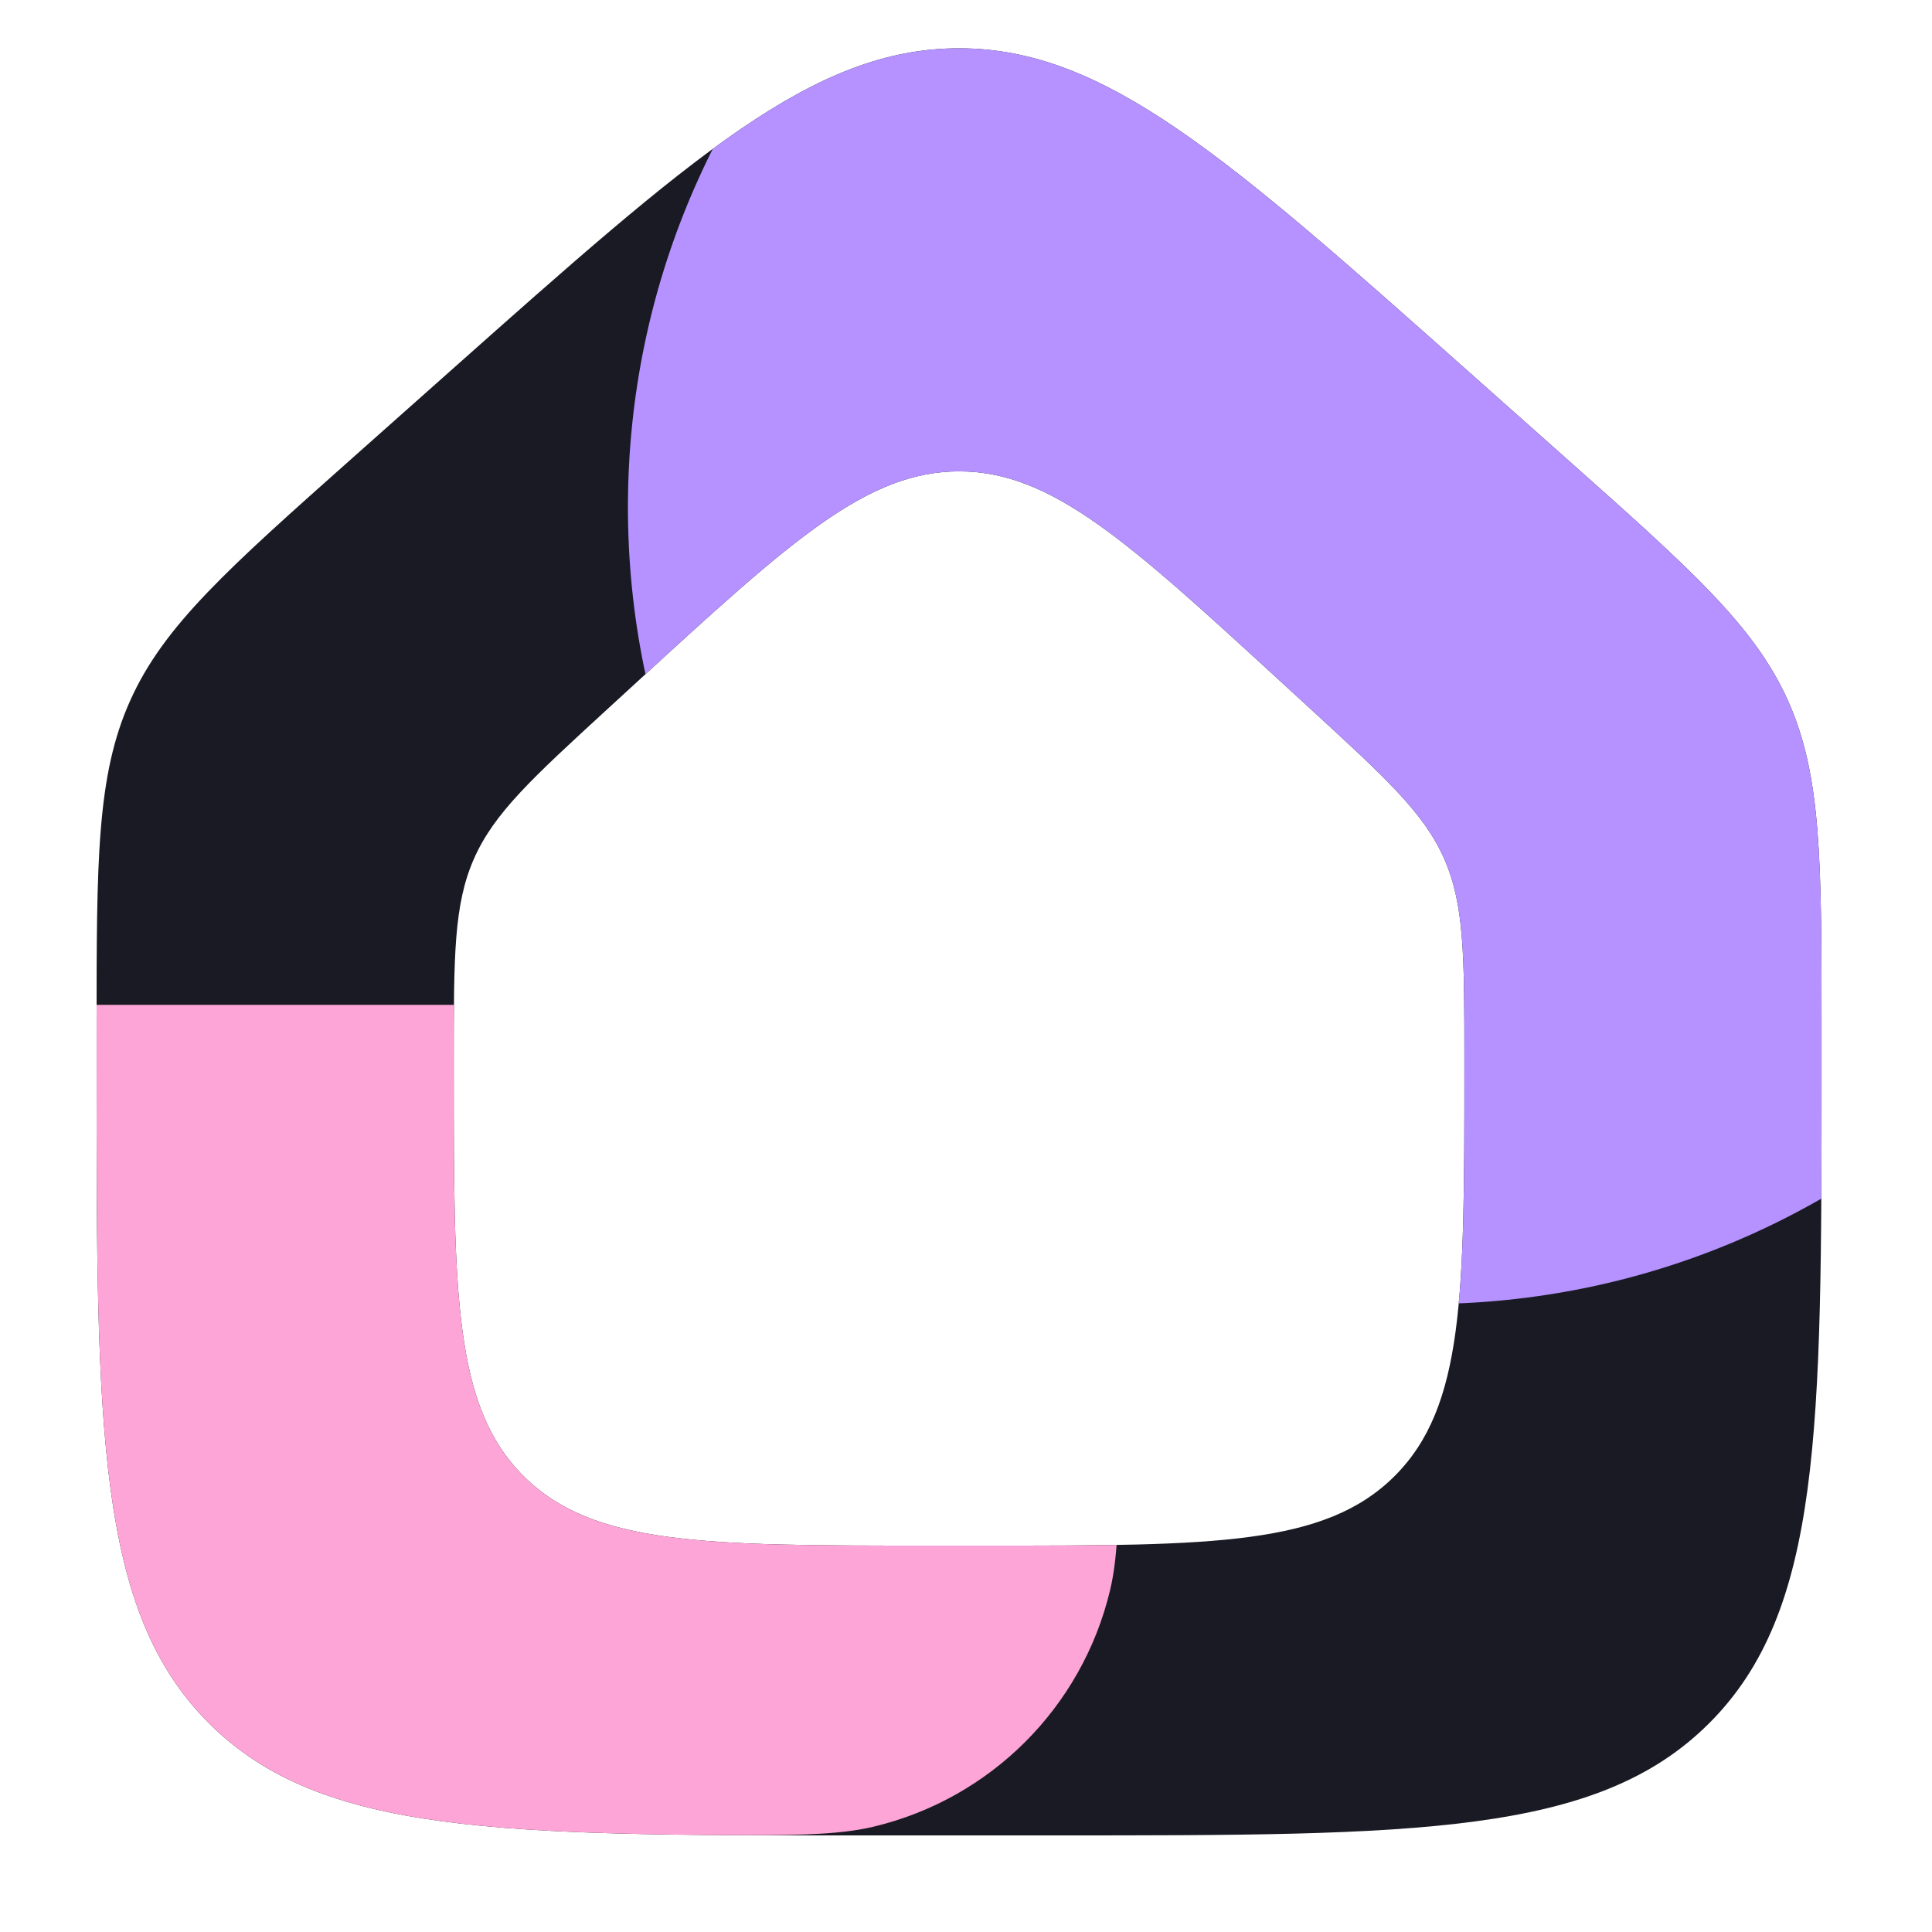
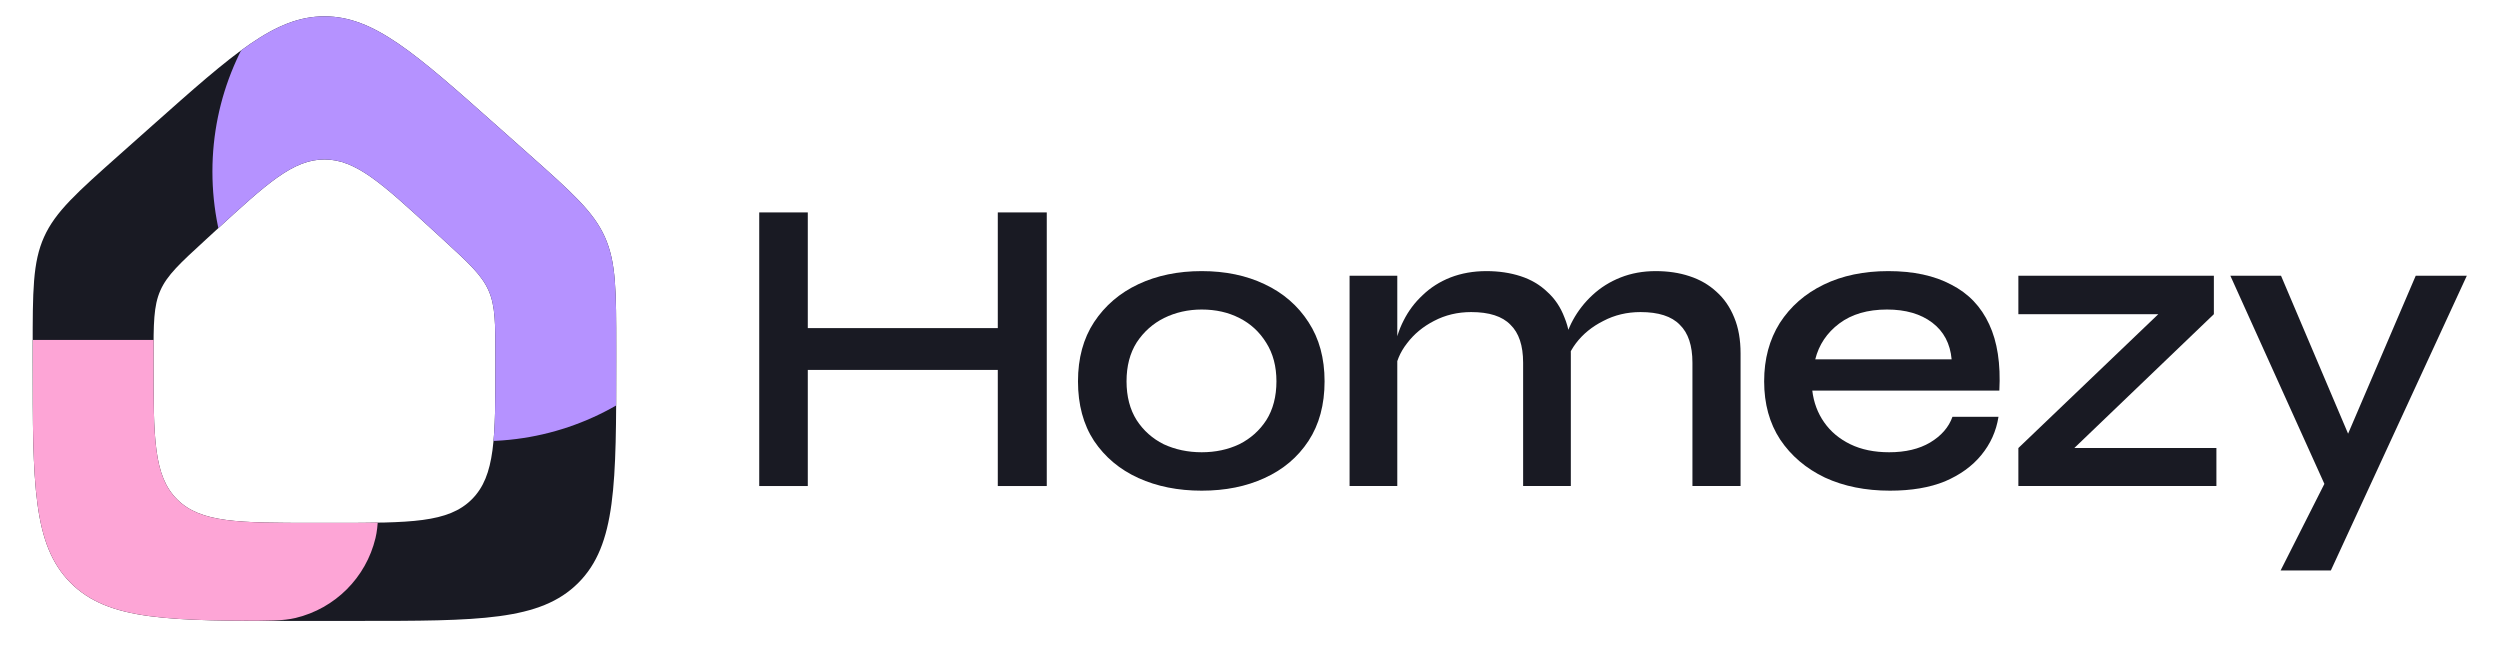
- <svg xmlns="http://www.w3.org/2000/svg" width="256" height="256" viewBox="0 0 256 256" fill="none">
-   <path fill-rule="evenodd" clip-rule="evenodd" d="M17.255 92.823C12.797 102.749 12.797 113.979 12.797 136.44V141.614C12.797 189.502 12.797 213.446 27.674 228.323C42.551 243.2 66.495 243.2 114.383 243.2H139.78C187.668 243.2 211.612 243.2 226.489 228.323C241.366 213.446 241.366 189.502 241.366 141.614V136.44C241.366 113.979 241.366 102.749 236.908 92.823C232.451 82.896 224.057 75.435 207.27 60.513L194.572 49.226C162.453 20.676 146.393 6.4 127.081 6.4C107.77 6.4 91.71 20.676 59.591 49.226L46.893 60.513C30.106 75.435 21.712 82.896 17.255 92.823ZM62.792 113.812C60.128 119.872 60.128 126.695 60.128 140.342V141.786C60.128 171.491 60.128 186.344 69.356 195.573C78.585 204.801 93.438 204.801 123.143 204.801H131.02C160.726 204.801 175.579 204.801 184.807 195.573C194.036 186.344 194.036 171.491 194.036 141.786V140.342C194.036 126.695 194.036 119.872 191.372 113.812C188.708 107.752 183.681 103.139 173.626 93.912L169.688 90.298C149.461 71.737 139.348 62.457 127.082 62.457C114.816 62.457 104.703 71.737 84.476 90.298L80.538 93.912C70.483 103.139 65.456 107.752 62.792 113.812Z" fill="#191A23" />
-   <mask id="mask0_4950_15147" style="mask-type:alpha" maskUnits="userSpaceOnUse" x="12" y="6" width="230" height="238">
-     <path fill-rule="evenodd" clip-rule="evenodd" d="M17.255 92.823C12.797 102.749 12.797 113.979 12.797 136.44V141.614C12.797 189.502 12.797 213.446 27.674 228.323C42.551 243.2 66.495 243.2 114.383 243.2H139.78C187.668 243.2 211.612 243.2 226.489 228.323C241.366 213.446 241.366 189.502 241.366 141.614V136.44C241.366 113.979 241.366 102.749 236.908 92.823C232.451 82.896 224.057 75.435 207.27 60.513L194.572 49.226C162.453 20.676 146.393 6.4 127.081 6.4C107.77 6.4 91.71 20.676 59.591 49.226L46.893 60.513C30.106 75.435 21.712 82.896 17.255 92.823ZM62.792 113.812C60.128 119.872 60.128 126.695 60.128 140.342V141.786C60.128 171.491 60.128 186.344 69.356 195.573C78.585 204.801 93.438 204.801 123.143 204.801H131.02C160.726 204.801 175.579 204.801 184.807 195.573C194.036 186.344 194.036 171.491 194.036 141.786V140.342C194.036 126.695 194.036 119.872 191.372 113.812C188.708 107.752 183.681 103.139 173.626 93.912L169.688 90.298C149.461 71.737 139.348 62.457 127.082 62.457C114.816 62.457 104.703 71.737 84.476 90.298L80.538 93.912C70.483 103.139 65.456 107.752 62.792 113.812Z" fill="#B592FF" />
+ <svg xmlns="http://www.w3.org/2000/svg" width="153" height="40" viewBox="0 0 153 40" fill="none">
+   <path fill-rule="evenodd" clip-rule="evenodd" d="M2.696 14.504C2 16.055 2 17.809 2 21.319V22.127C2 29.61 2 33.351 4.325 35.675C6.649 38 10.39 38 17.873 38H21.841C29.324 38 33.065 38 35.389 35.675C37.714 33.351 37.714 29.61 37.714 22.127V21.319C37.714 17.809 37.714 16.055 37.017 14.504C36.321 12.953 35.009 11.787 32.386 9.455L30.402 7.691C25.384 3.231 22.874 1 19.857 1C16.84 1 14.33 3.231 9.312 7.691L7.328 9.455C4.705 11.787 3.393 12.953 2.696 14.504ZM9.812 17.783C9.396 18.73 9.396 19.796 9.396 21.928V22.154C9.396 26.796 9.396 29.116 10.837 30.558C12.279 32 14.6 32 19.242 32H20.472C25.114 32 27.435 32 28.877 30.558C30.319 29.116 30.319 26.796 30.319 22.154V21.928C30.319 19.796 30.319 18.73 29.902 17.783C29.486 16.836 28.701 16.115 27.13 14.674L26.514 14.109C23.354 11.209 21.774 9.759 19.857 9.759C17.941 9.759 16.36 11.209 13.2 14.109L12.585 14.674C11.014 16.115 10.228 16.836 9.812 17.783Z" fill="#191A23" />
+   <mask id="mask0_7021_2797" style="mask-type:alpha" maskUnits="userSpaceOnUse" x="2" y="1" width="36" height="37">
+     <path fill-rule="evenodd" clip-rule="evenodd" d="M2.696 14.504C2 16.055 2 17.809 2 21.319V22.127C2 29.61 2 33.351 4.325 35.675C6.649 38 10.39 38 17.873 38H21.841C29.324 38 33.065 38 35.389 35.675C37.714 33.351 37.714 29.61 37.714 22.127V21.319C37.714 17.809 37.714 16.055 37.017 14.504C36.321 12.953 35.009 11.787 32.386 9.455L30.402 7.691C25.384 3.231 22.874 1 19.857 1C16.84 1 14.33 3.231 9.312 7.691L7.328 9.455C4.705 11.787 3.393 12.953 2.696 14.504ZM9.812 17.783C9.396 18.73 9.396 19.796 9.396 21.928V22.154C9.396 26.796 9.396 29.116 10.837 30.558C12.279 32 14.6 32 19.242 32H20.472C25.114 32 27.435 32 28.877 30.558C30.319 29.116 30.319 26.796 30.319 22.154V21.928C30.319 19.796 30.319 18.73 29.902 17.783C29.486 16.836 28.701 16.115 27.13 14.674L26.514 14.109C23.354 11.209 21.774 9.759 19.857 9.759C17.941 9.759 16.36 11.209 13.2 14.109L12.585 14.674C11.014 16.115 10.228 16.836 9.812 17.783Z" fill="#B592FF" />
  </mask>
-   <g mask="url(#mask0_4950_15147)">
-     <circle cx="188.803" cy="67.2" r="105.6" fill="#B592FF" />
-     <path d="M93.224 133.15C105.029 133.15 110.932 133.15 115.804 134.32C131.281 138.036 143.365 150.12 147.08 165.597C148.25 170.468 148.25 176.371 148.25 188.176C148.25 199.982 148.25 205.884 147.08 210.756C143.365 226.233 131.281 238.317 115.804 242.033C110.932 243.202 105.029 243.202 93.224 243.202L80.526 243.202C56.82 243.202 44.967 243.202 35.913 238.589C27.948 234.531 21.473 228.055 17.415 220.091C12.802 211.037 12.802 199.184 12.802 175.478L12.802 133.15L93.224 133.15Z" fill="#FDA5D6" />
+   <g mask="url(#mask0_7021_2797)">
+     <circle cx="29.5" cy="10.5" r="16.5" fill="#B592FF" />
+     <path d="M14.565 20.805C16.41 20.805 17.332 20.805 18.093 20.987C20.512 21.568 22.4 23.456 22.98 25.874C23.163 26.636 23.163 27.558 23.163 29.402C23.163 31.247 23.163 32.169 22.98 32.931C22.4 35.349 20.512 37.237 18.093 37.818C17.332 38 16.41 38 14.565 38L12.581 38C8.877 38 7.025 38 5.61 37.279C4.366 36.645 3.354 35.634 2.72 34.389C1.999 32.974 1.999 31.122 1.999 27.418L1.999 20.805L14.565 20.805Z" fill="#FDA5D6" />
  </g>
+   <path d="M49.101 20.08H61.504V22.639H49.101V20.08ZM61.065 13H64.062V29.745H61.065V13ZM46.465 13H49.437V29.745H46.465V13Z" fill="#191A23" />
+   <path d="M73.544 30.029C72.097 30.029 70.805 29.771 69.668 29.254C68.531 28.737 67.626 27.979 66.954 26.98C66.3 25.981 65.973 24.766 65.973 23.336C65.973 21.924 66.3 20.718 66.954 19.719C67.626 18.702 68.531 17.927 69.668 17.393C70.805 16.859 72.097 16.592 73.544 16.592C74.991 16.592 76.275 16.859 77.394 17.393C78.531 17.927 79.427 18.702 80.082 19.719C80.736 20.718 81.064 21.924 81.064 23.336C81.064 24.766 80.736 25.981 80.082 26.98C79.427 27.979 78.531 28.737 77.394 29.254C76.275 29.771 74.991 30.029 73.544 30.029ZM73.544 27.678C74.388 27.678 75.155 27.514 75.844 27.187C76.533 26.842 77.084 26.351 77.498 25.714C77.911 25.059 78.118 24.267 78.118 23.336C78.118 22.423 77.911 21.64 77.498 20.985C77.084 20.313 76.533 19.805 75.844 19.46C75.172 19.116 74.405 18.943 73.544 18.943C72.717 18.943 71.95 19.116 71.244 19.46C70.555 19.805 69.995 20.304 69.564 20.959C69.151 21.614 68.944 22.406 68.944 23.336C68.944 24.267 69.151 25.059 69.564 25.714C69.978 26.351 70.529 26.842 71.218 27.187C71.925 27.514 72.7 27.678 73.544 27.678Z" fill="#191A23" />
+   <path d="M82.594 16.876H85.514V29.745H82.594V16.876ZM90.967 16.592C91.725 16.592 92.422 16.695 93.06 16.902C93.697 17.109 94.24 17.427 94.688 17.858C95.153 18.272 95.506 18.797 95.747 19.434C96.006 20.055 96.135 20.787 96.135 21.631V29.745H93.215V22.199C93.215 21.148 92.956 20.373 92.44 19.874C91.94 19.357 91.139 19.099 90.036 19.099C89.209 19.099 88.451 19.279 87.762 19.641C87.091 19.986 86.539 20.442 86.109 21.011C85.678 21.562 85.428 22.165 85.359 22.82L85.333 21.424C85.419 20.787 85.609 20.184 85.902 19.615C86.195 19.03 86.582 18.513 87.065 18.065C87.547 17.6 88.115 17.238 88.77 16.98C89.442 16.721 90.174 16.592 90.967 16.592ZM101.329 16.592C102.087 16.592 102.776 16.695 103.396 16.902C104.034 17.109 104.585 17.427 105.05 17.858C105.515 18.272 105.877 18.797 106.135 19.434C106.394 20.055 106.523 20.787 106.523 21.631V29.745H103.577V22.199C103.577 21.148 103.319 20.373 102.802 19.874C102.302 19.357 101.501 19.099 100.399 19.099C99.572 19.099 98.814 19.279 98.125 19.641C97.436 19.986 96.876 20.442 96.445 21.011C96.031 21.562 95.79 22.165 95.721 22.82L95.67 21.372C95.756 20.752 95.954 20.158 96.264 19.589C96.574 19.021 96.97 18.513 97.453 18.065C97.952 17.6 98.529 17.238 99.184 16.98C99.839 16.721 100.554 16.592 101.329 16.592Z" fill="#191A23" />
+   <path d="M119.491 25.507H122.308C122.17 26.386 121.817 27.169 121.248 27.859C120.697 28.53 119.956 29.064 119.026 29.461C118.096 29.84 116.976 30.029 115.667 30.029C114.168 30.029 112.841 29.762 111.687 29.228C110.533 28.677 109.62 27.902 108.948 26.902C108.293 25.903 107.966 24.715 107.966 23.336C107.966 21.975 108.285 20.787 108.922 19.77C109.577 18.754 110.473 17.97 111.61 17.419C112.747 16.867 114.065 16.592 115.563 16.592C117.097 16.592 118.38 16.867 119.414 17.419C120.465 17.953 121.24 18.762 121.739 19.848C122.239 20.916 122.446 22.268 122.36 23.905H110.912C110.998 24.628 111.239 25.274 111.636 25.843C112.032 26.412 112.566 26.859 113.238 27.187C113.91 27.514 114.702 27.678 115.615 27.678C116.614 27.678 117.45 27.48 118.122 27.083C118.811 26.67 119.267 26.144 119.491 25.507ZM115.486 18.943C114.297 18.943 113.324 19.228 112.566 19.796C111.808 20.365 111.317 21.097 111.093 21.993H119.44C119.353 21.028 118.957 20.279 118.251 19.744C117.545 19.21 116.623 18.943 115.486 18.943Z" fill="#191A23" />
+   <path d="M135.489 19.228L126.031 28.298L125.695 27.419H135.644V29.745H123.524V27.419L133.034 18.323L133.395 19.228H123.524V16.876H135.489V19.228Z" fill="#191A23" />
+   <path d="M136.498 16.876H139.599L144.844 29.228L142.312 29.745L136.498 16.876ZM150.969 16.876L142.648 34.913H139.573L143.139 27.859L147.842 16.876H150.969Z" fill="#191A23" />
</svg>
